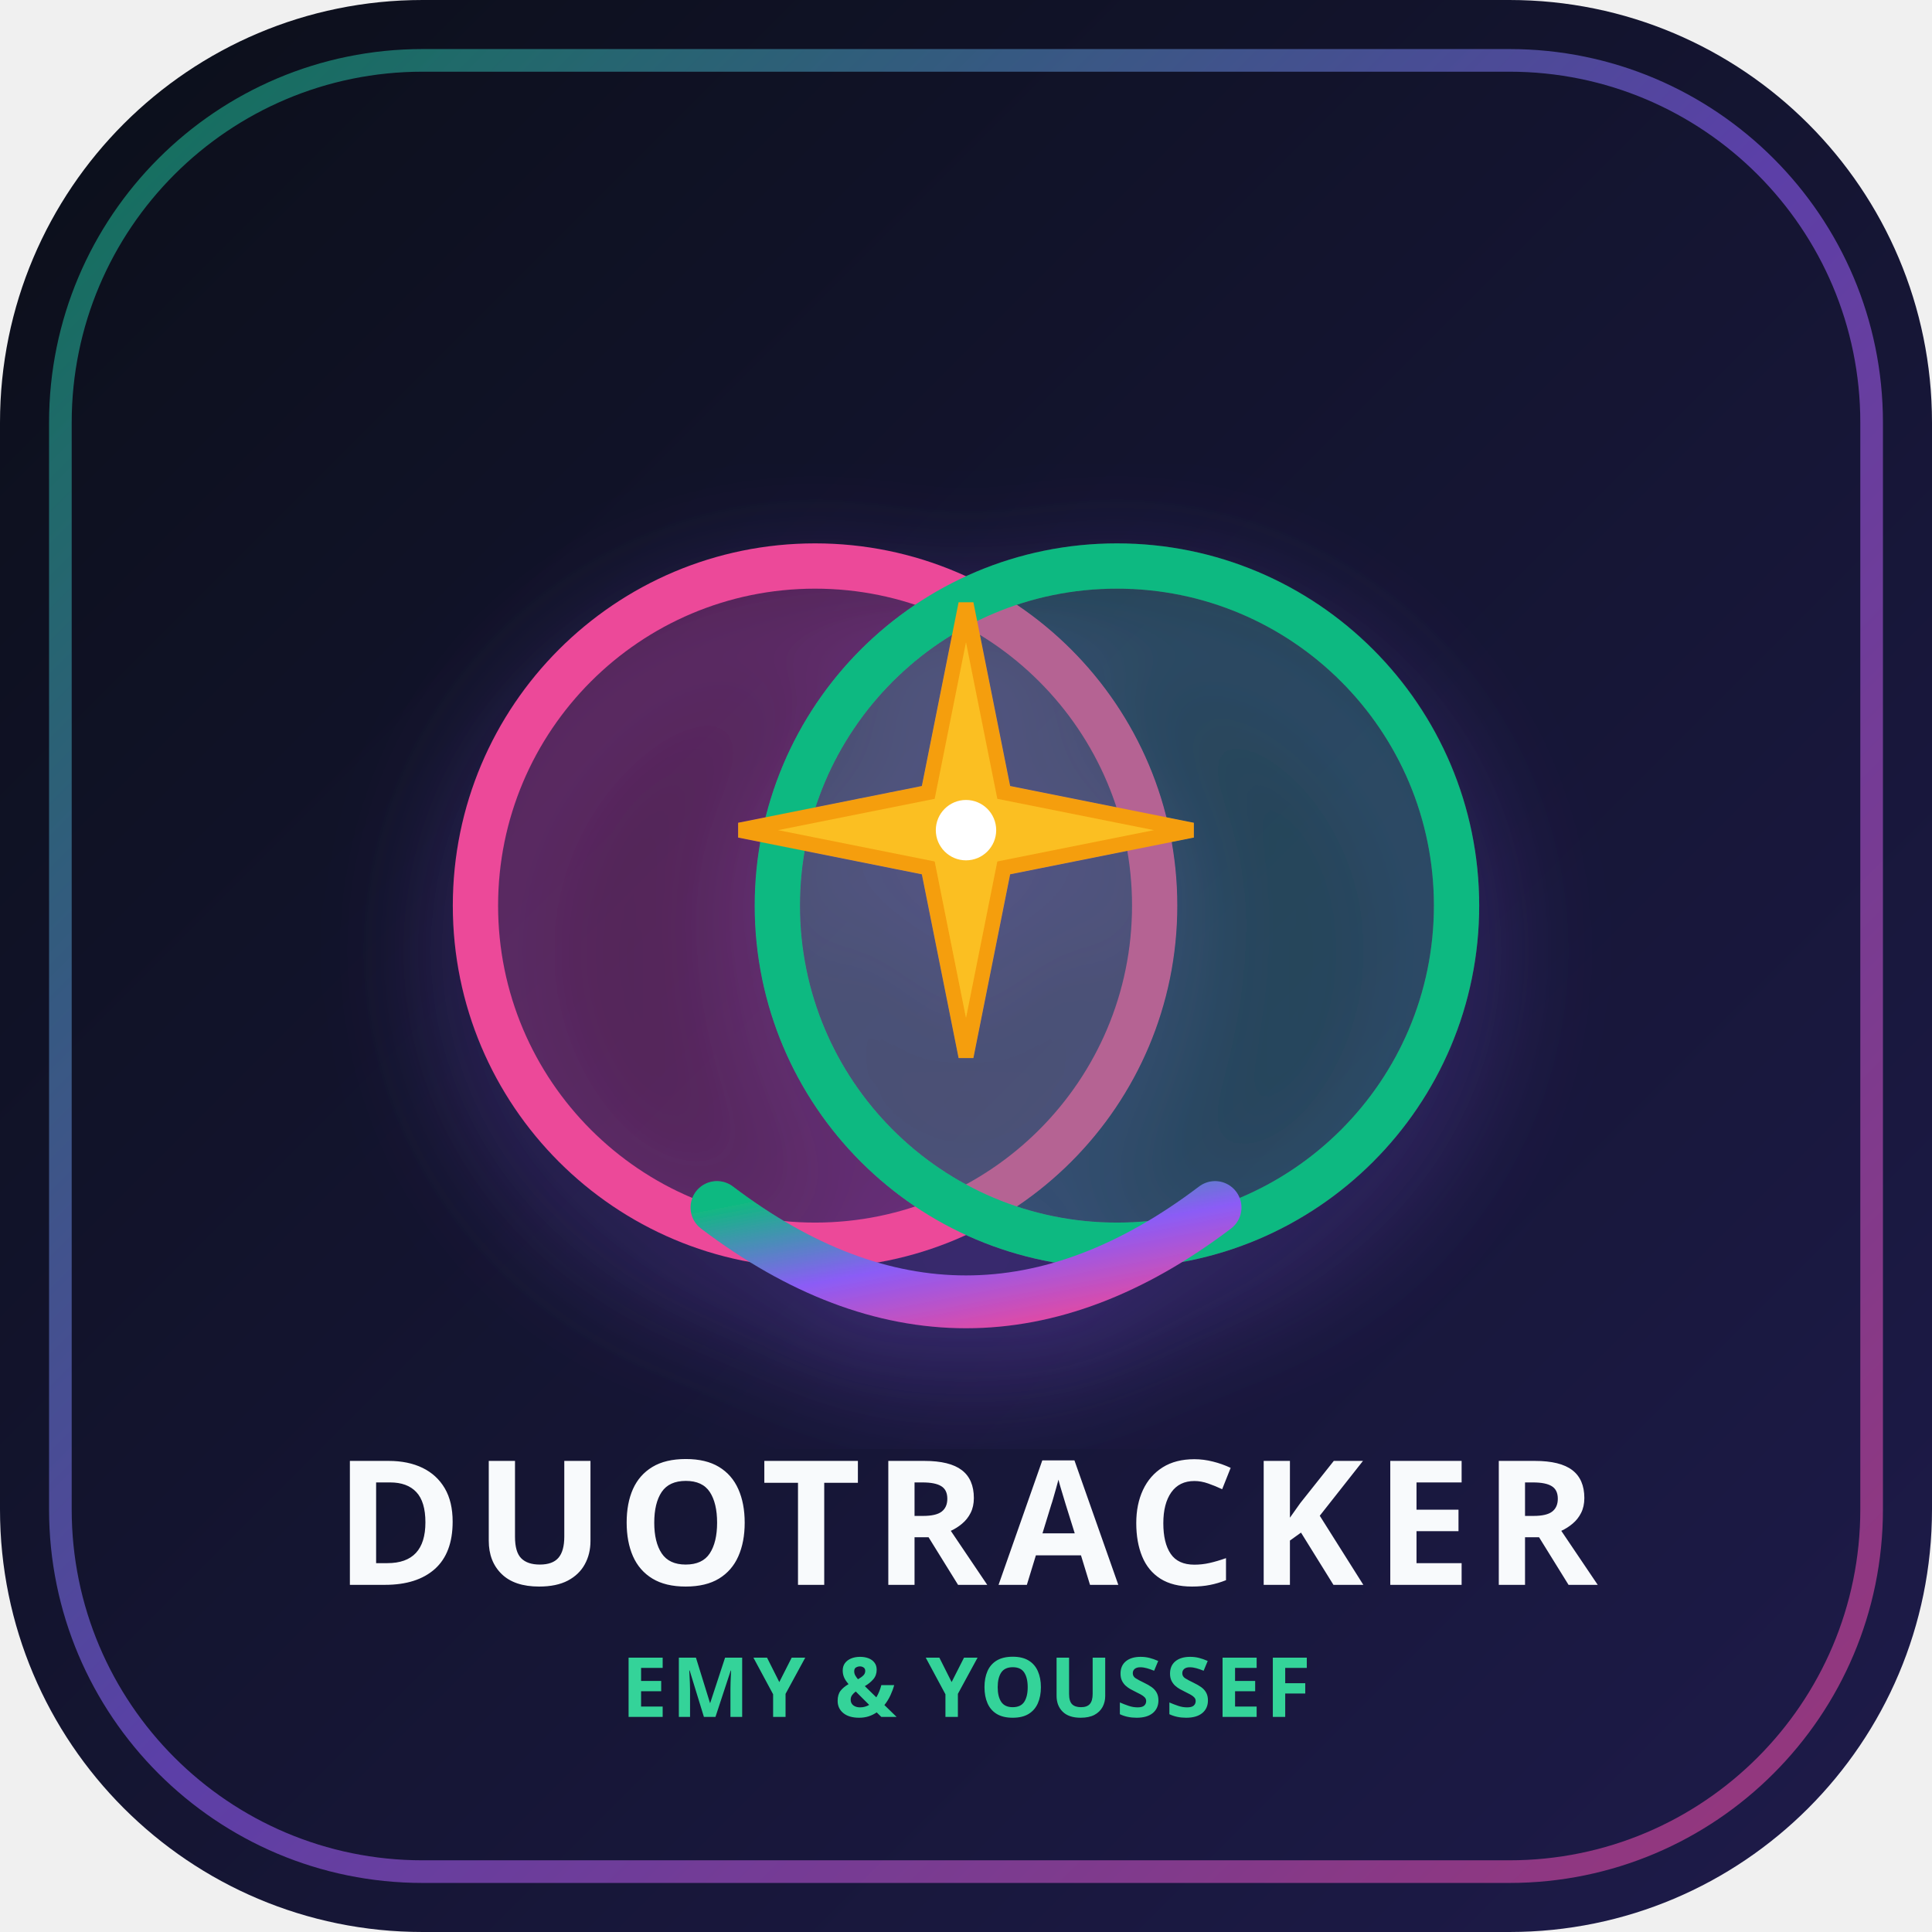
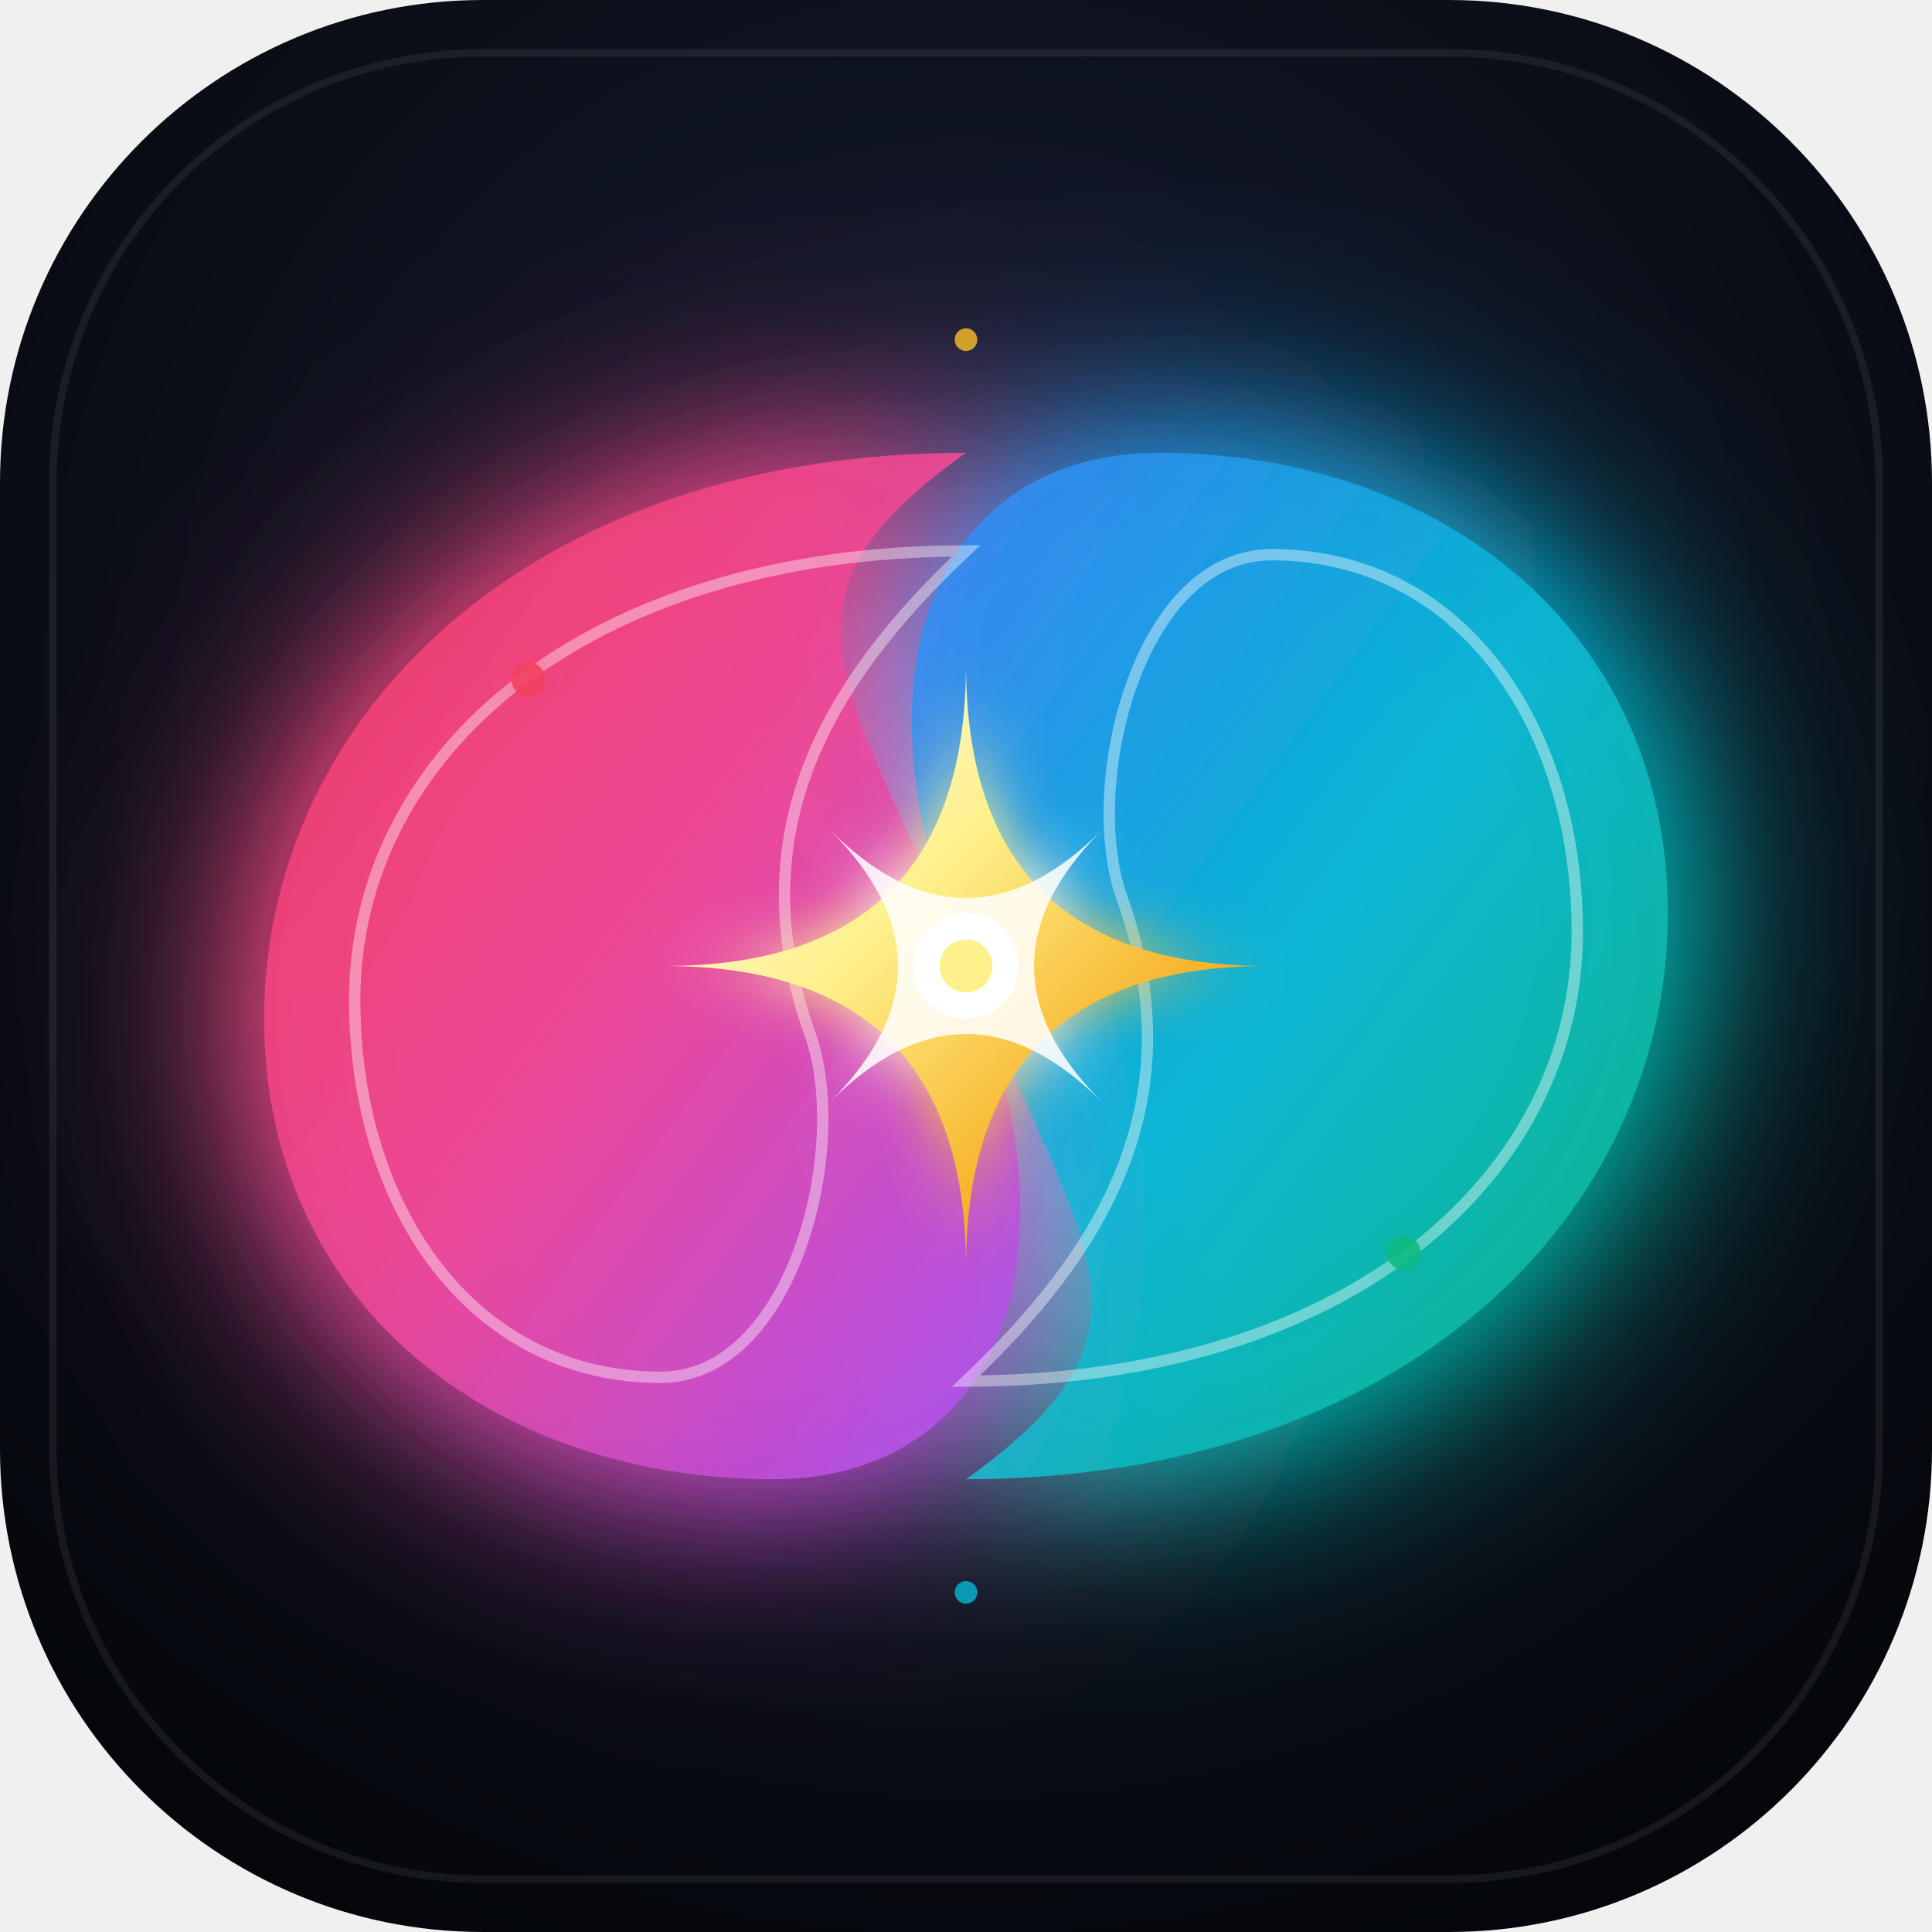
<svg xmlns="http://www.w3.org/2000/svg" viewBox="0 0 512 512" width="512" height="512">
  <defs>
-     <linearGradient id="bg" x1="0%" y1="0%" x2="100%" y2="100%">
-       <stop offset="0%" stop-color="#0b0f19" />
-       <stop offset="100%" stop-color="#1e1b4b" />
+     <radialGradient id="bgGrad" cx="50%" cy="35%" r="70%">
+       <stop offset="0%" stop-color="#181e36" />
+       <stop offset="60%" stop-color="#0b0f19" />
+       <stop offset="100%" stop-color="#05070c" />
+     </radialGradient>
+     <linearGradient id="gradEmy" x1="0%" y1="0%" x2="100%" y2="100%">
+       <stop offset="0%" stop-color="#f43f5e" />
+       <stop offset="50%" stop-color="#ec4899" />
+       <stop offset="100%" stop-color="#a855f7" />
    </linearGradient>
-     <linearGradient id="glow" x1="0%" y1="0%" x2="100%" y2="100%">
-       <stop offset="0%" stop-color="#10b981" />
-       <stop offset="50%" stop-color="#8b5cf6" />
-       <stop offset="100%" stop-color="#ec4899" />
+     <linearGradient id="gradYoussef" x1="0%" y1="0%" x2="100%" y2="100%">
+       <stop offset="0%" stop-color="#3b82f6" />
+       <stop offset="50%" stop-color="#06b6d4" />
+       <stop offset="100%" stop-color="#10b981" />
    </linearGradient>
-     <filter id="shadow" x="-20%" y="-20%" width="140%" height="140%">
-       <feDropShadow dx="0" dy="12" stdDeviation="16" flood-color="#8b5cf6" flood-opacity="0.4" />
+     <linearGradient id="coreEnergy" x1="0%" y1="0%" x2="100%" y2="100%">
+       <stop offset="0%" stop-color="#ffffff" />
+       <stop offset="40%" stop-color="#fef08a" />
+       <stop offset="80%" stop-color="#f59e0b" />
+       <stop offset="100%" stop-color="#ea580c" />
+     </linearGradient>
+     <filter id="softGlow" x="-50%" y="-50%" width="200%" height="200%">
+       <feGaussianBlur in="SourceGraphic" stdDeviation="18" result="blur1" />
+       <feGaussianBlur in="SourceGraphic" stdDeviation="35" result="blur2" />
+       <feMerge>
+         <feMergeNode in="blur2" />
+         <feMergeNode in="blur1" />
+         <feMergeNode in="SourceGraphic" />
+       </feMerge>
+     </filter>
+     <filter id="coreGlow" x="-50%" y="-50%" width="200%" height="200%">
+       <feGaussianBlur in="SourceGraphic" stdDeviation="8" result="blur" />
+       <feMerge>
+         <feMergeNode in="blur" />
+         <feMergeNode in="SourceGraphic" />
+       </feMerge>
    </filter>
  </defs>
-   <rect width="512" height="512" rx="112" fill="url(#bg)" />
-   <rect x="16" y="16" width="480" height="480" rx="96" fill="none" stroke="url(#glow)" stroke-width="6" stroke-opacity="0.6" />
-   <g filter="url(#shadow)">
-     <circle cx="216" cy="240" r="90" fill="#ec4899" fill-opacity="0.25" stroke="#ec4899" stroke-width="12" />
-     <circle cx="296" cy="240" r="90" fill="#10b981" fill-opacity="0.25" stroke="#10b981" stroke-width="12" />
-     <path d="M256 160 L266 210 L316 220 L266 230 L256 280 L246 230 L196 220 L246 210 Z" fill="#fbbf24" stroke="#f59e0b" stroke-width="4" />
-     <circle cx="256" cy="220" r="8" fill="#ffffff" />
-     <path d="M190 320 Q256 370 322 320" fill="none" stroke="url(#glow)" stroke-width="14" stroke-linecap="round" />
+   <rect width="512" height="512" rx="128" fill="url(#bgGrad)" />
+   <rect x="14" y="14" width="484" height="484" rx="114" fill="none" stroke="rgba(255, 255, 255, 0.07)" stroke-width="2" />
+   <circle cx="190" cy="256" r="100" fill="#ec4899" opacity="0.18" filter="url(#softGlow)" />
+   <circle cx="322" cy="256" r="100" fill="#10b981" opacity="0.18" filter="url(#softGlow)" />
+   <circle cx="256" cy="256" r="60" fill="#f59e0b" opacity="0.25" filter="url(#softGlow)" />
+   <g filter="url(#softGlow)">
+     <path d="M 256 120          C 140 120, 70 190, 70 270          C 70 345, 130 392, 205 392          C 260 392, 290 340, 256 256          C 225 180, 200 160, 256 120 Z" fill="url(#gradEmy)" opacity="0.92" />
+     <path d="M 256 392          C 372 392, 442 322, 442 242          C 442 167, 382 120, 307 120          C 252 120, 222 172, 256 256          C 287 332, 312 352, 256 392 Z" fill="url(#gradYoussef)" opacity="0.92" />
  </g>
-   <text x="256" y="420" text-anchor="middle" font-family="'Outfit', 'Cairo', sans-serif" font-weight="900" font-size="46" fill="#f8fafc" letter-spacing="3">
-     DUOTRACKER
-   </text>
-   <text x="256" y="455" text-anchor="middle" font-family="'Cairo', sans-serif" font-weight="700" font-size="22" fill="#34d399" letter-spacing="1">
-     EMY &amp; YOUSSEF
-   </text>
+   <path d="M 94 265 C 94 200, 155 146, 256 146 C 220 180, 195 220, 215 275 C 225 305, 210 365, 175 365 C 125 365, 94 320, 94 265 Z" fill="none" stroke="rgba(255, 255, 255, 0.4)" stroke-width="3" stroke-linecap="round" />
+   <path d="M 418 247 C 418 312, 357 366, 256 366 C 292 332, 317 292, 297 237 C 287 207, 302 147, 337 147 C 387 147, 418 192, 418 247 Z" fill="none" stroke="rgba(255, 255, 255, 0.4)" stroke-width="3" stroke-linecap="round" />
+   <g filter="url(#coreGlow)">
+     <path d="M 256 176          Q 256 256 176 256          Q 256 256 256 336          Q 256 256 336 256          Q 256 256 256 176 Z" fill="url(#coreEnergy)" />
+     <path d="M 256 205          Q 256 256 205 256          Q 256 256 256 307          Q 256 256 307 256          Q 256 256 256 205 Z" fill="#ffffff" opacity="0.85" transform="rotate(45 256 256)" />
+     <circle cx="256" cy="256" r="14" fill="#ffffff" />
+     <circle cx="256" cy="256" r="7" fill="#fef08a" />
+   </g>
+   <circle cx="140" cy="180" r="4.5" fill="#f43f5e" opacity="0.9" filter="url(#coreGlow)" />
+   <circle cx="372" cy="332" r="4.5" fill="#10b981" opacity="0.9" filter="url(#coreGlow)" />
+   <circle cx="256" cy="90" r="3" fill="#fbbf24" opacity="0.8" />
+   <circle cx="256" cy="422" r="3" fill="#06b6d4" opacity="0.8" />
</svg>
